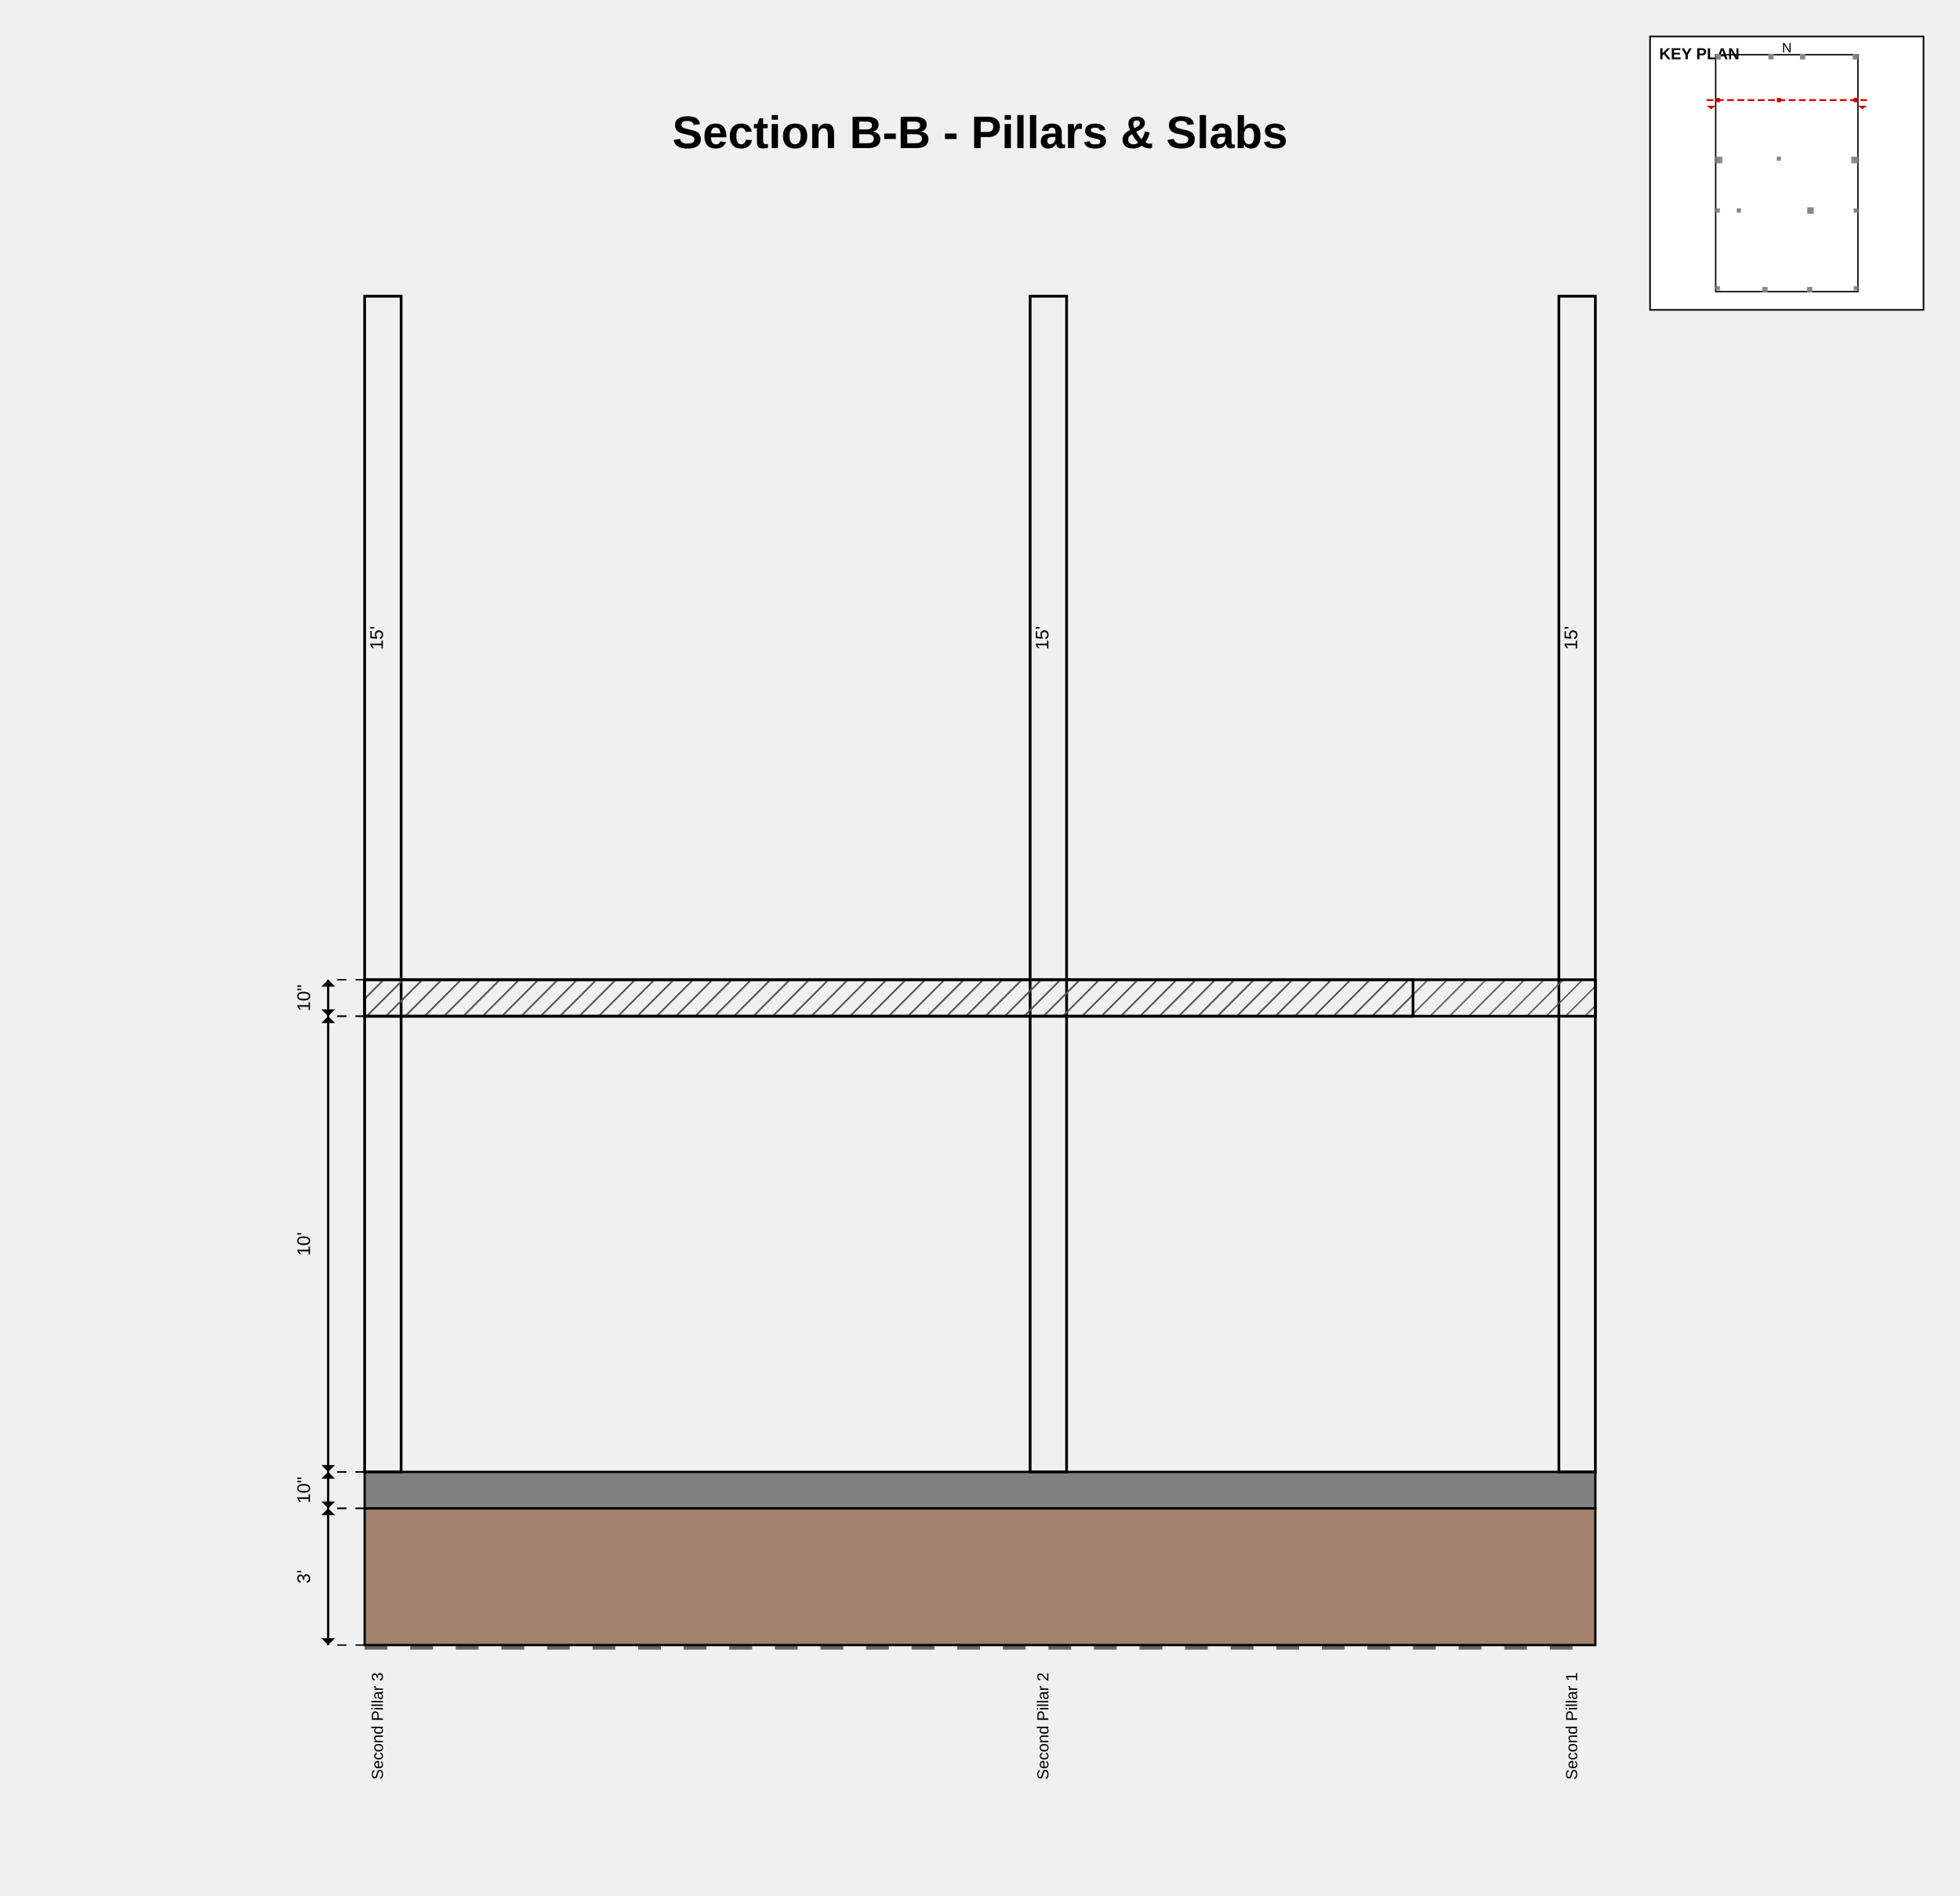
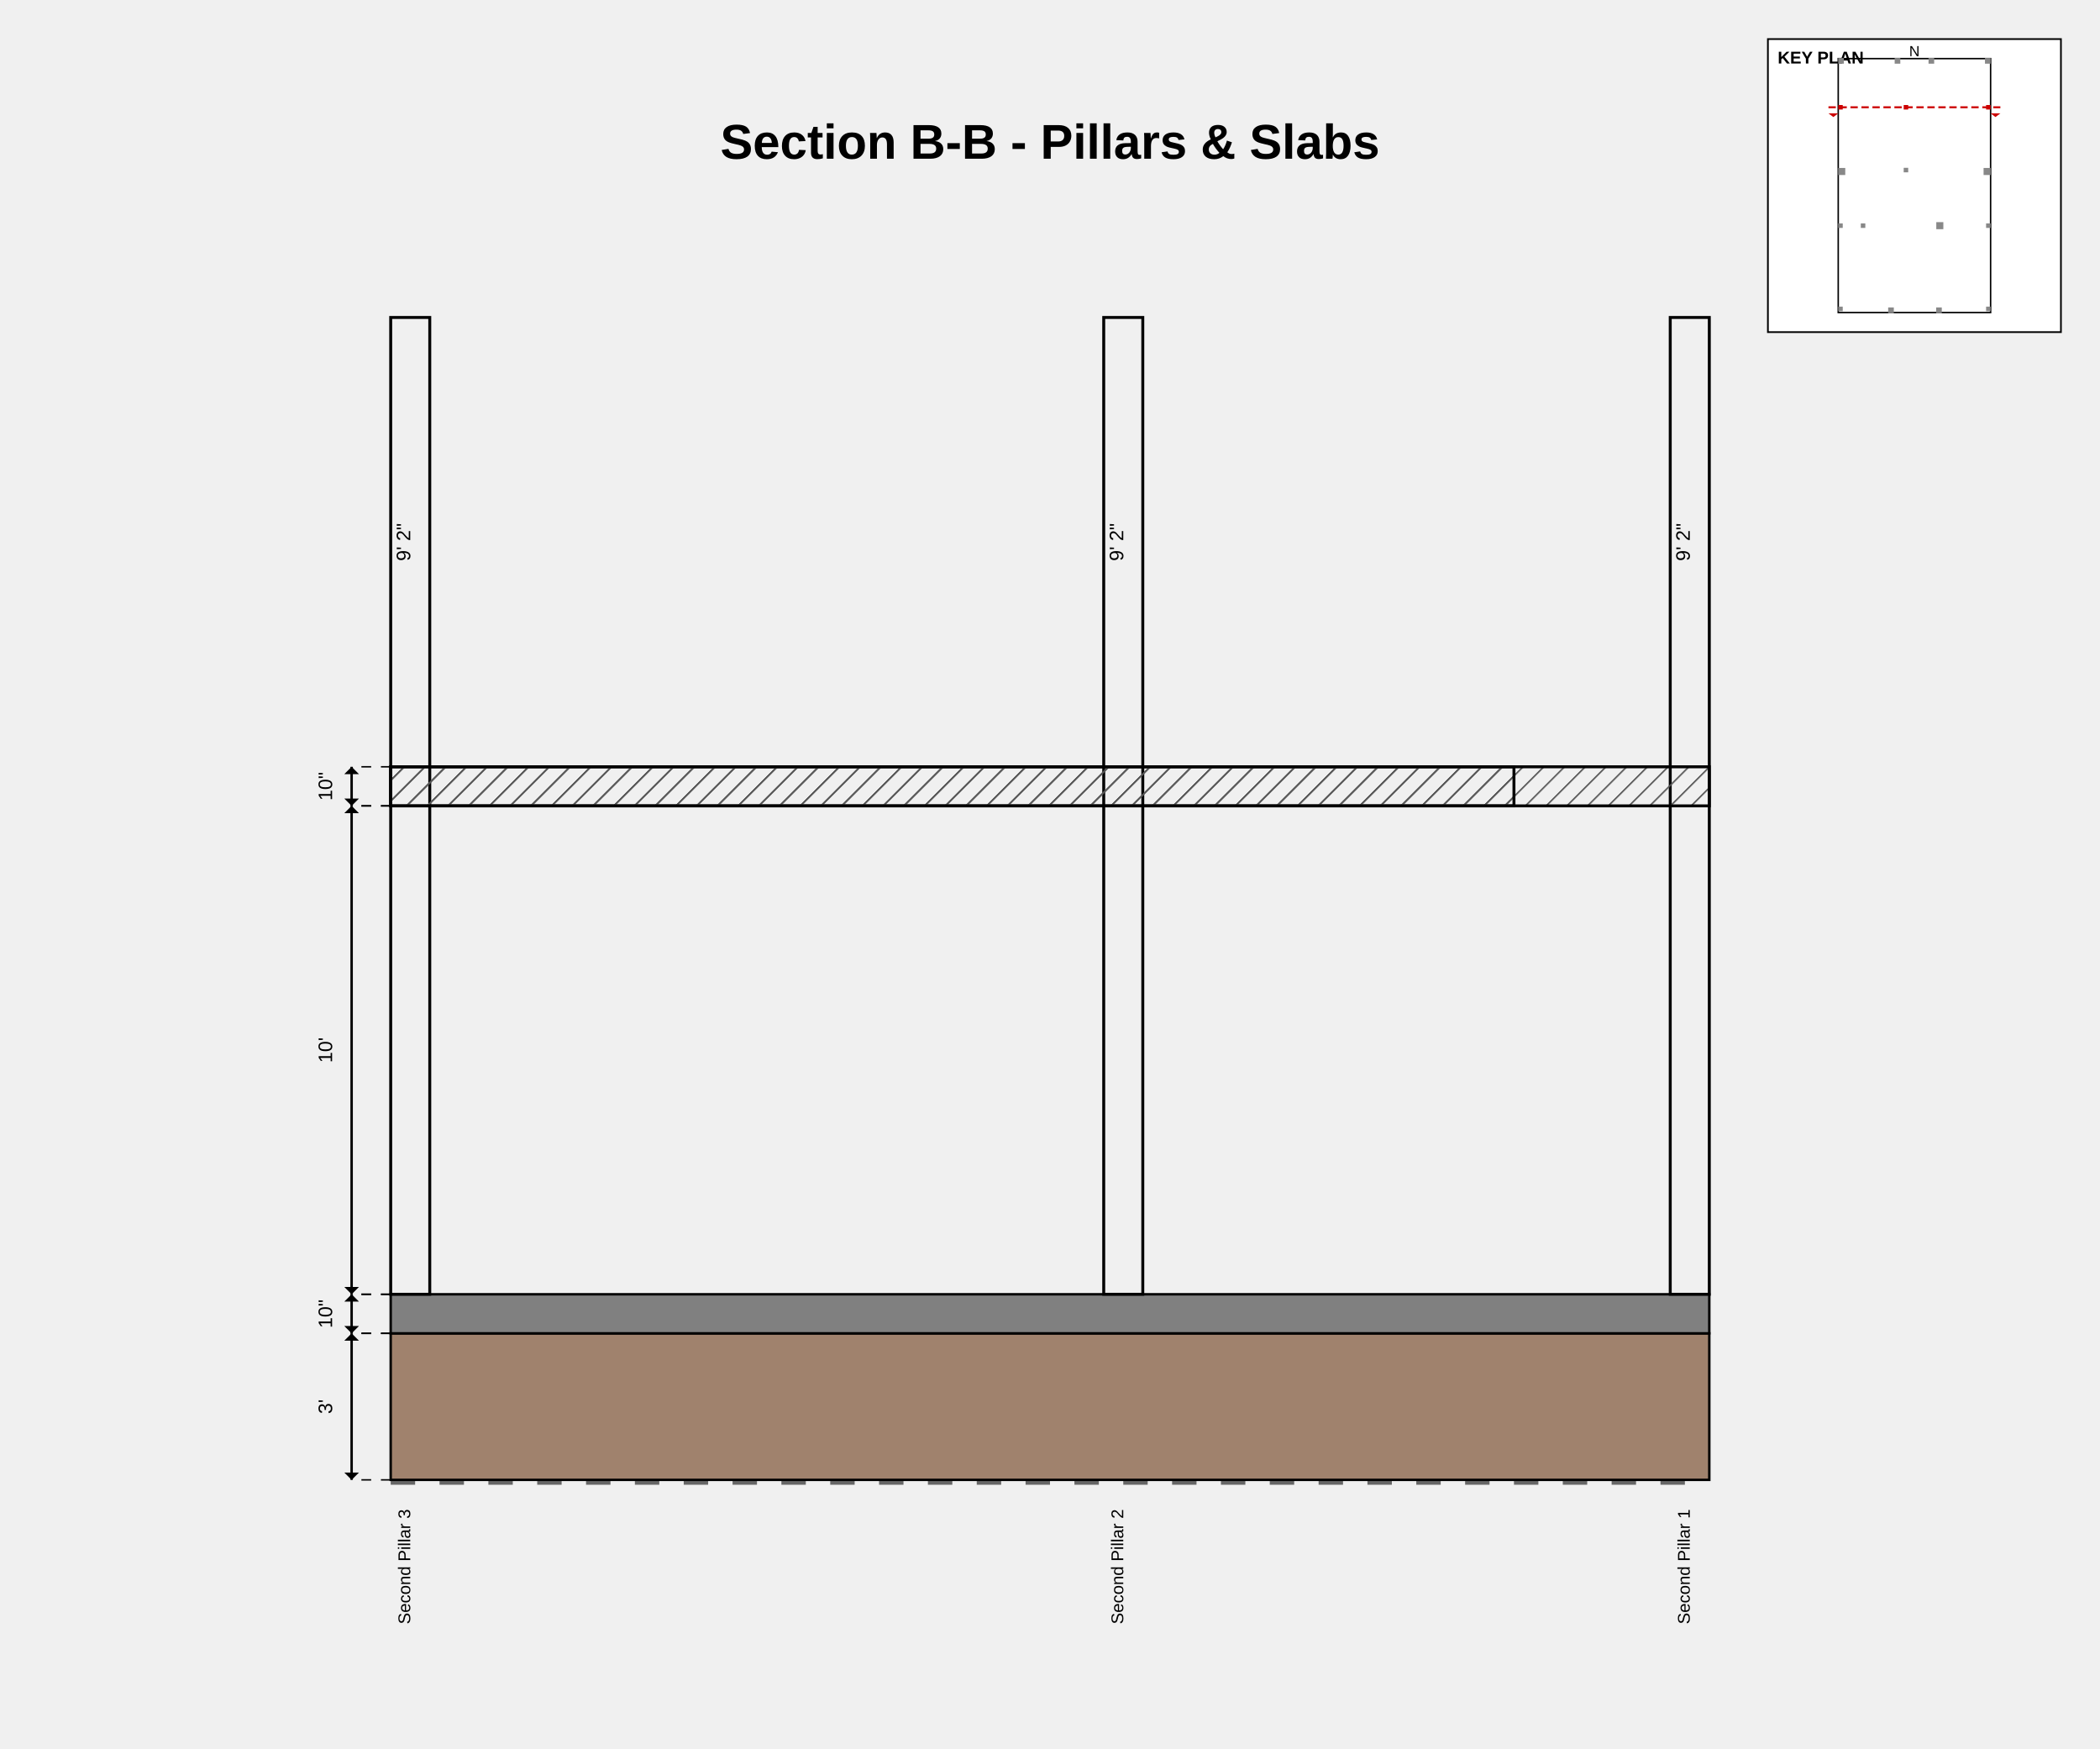
- <svg xmlns="http://www.w3.org/2000/svg" width="860.0" height="832.0" viewBox="0 0 860.0 832.0">
+ <svg xmlns="http://www.w3.org/2000/svg" width="860.0" height="716.0" viewBox="0 0 860.0 716.0">
  <defs>
    <style>text { font-family: Arial, sans-serif; }</style>
    <pattern id="slab_hatch" patternUnits="userSpaceOnUse" width="3" height="3" patternTransform="rotate(45)">
      <line x1="0" y1="0" x2="0" y2="3" stroke="#555" stroke-width="0.6" />
    </pattern>
  </defs>
  <text x="430.0" y="65" text-anchor="middle" font-size="20" font-weight="bold">Section B-B - Pillars &amp; Slabs</text>
  <g class="key-plan">
    <rect x="724.0" y="16" width="120" height="120" fill="#fff" stroke="#000" stroke-width="0.7" />
    <text x="728.0" y="26" font-size="7" font-weight="bold" fill="#000">KEY PLAN</text>
    <rect x="752.8" y="24.0" width="62.4" height="104.0" fill="none" stroke="#000" stroke-width="0.6" />
    <rect x="752.8" y="23.769" width="2.311" height="2.311" fill="#888" stroke="none" />
    <rect x="775.911" y="23.769" width="2.311" height="2.311" fill="#888" stroke="none" />
    <rect x="789.778" y="23.769" width="2.311" height="2.311" fill="#888" stroke="none" />
    <rect x="812.889" y="23.769" width="2.311" height="2.311" fill="#888" stroke="none" />
    <rect x="752.8" y="43.003" width="1.849" height="1.849" fill="#c00" stroke="none" />
    <rect x="779.609" y="43.003" width="1.849" height="1.849" fill="#c00" stroke="none" />
    <rect x="813.351" y="43.003" width="1.849" height="1.849" fill="#c00" stroke="none" />
    <rect x="752.788" y="68.778" width="2.889" height="2.889" fill="#888" stroke="none" />
    <rect x="779.609" y="68.72" width="1.849" height="1.849" fill="#888" stroke="none" />
    <rect x="812.323" y="68.778" width="2.889" height="2.889" fill="#888" stroke="none" />
    <rect x="752.8" y="91.484" width="1.849" height="1.849" fill="#888" stroke="none" />
    <rect x="762.044" y="91.484" width="1.849" height="1.849" fill="#888" stroke="none" />
    <rect x="792.956" y="90.964" width="2.889" height="2.889" fill="#888" stroke="none" />
    <rect x="813.351" y="91.484" width="1.849" height="1.849" fill="#888" stroke="none" />
    <rect x="752.8" y="125.573" width="1.849" height="1.849" fill="#888" stroke="none" />
    <rect x="773.253" y="125.92" width="2.311" height="2.311" fill="#888" stroke="none" />
    <rect x="792.898" y="125.92" width="2.311" height="2.311" fill="#888" stroke="none" />
    <rect x="813.351" y="125.573" width="1.849" height="1.849" fill="#888" stroke="none" />
    <line x1="748.8" y1="43.928" x2="819.2" y2="43.928" stroke="#c00" stroke-width="0.8" stroke-dasharray="3,1.5" />
    <polygon points="750.8,47.928 748.8,46.428 752.8,46.428" fill="#c00" />
    <polygon points="817.2,47.928 815.2,46.428 819.2,46.428" fill="#c00" />
    <text x="784.0" y="23.0" font-size="6" text-anchor="middle" fill="#000">N</text>
  </g>
  <g transform="translate(160, 90) scale(2.0)">
-     <line x1="0" y1="316" x2="270" y2="316" stroke="#666" stroke-width="2" stroke-dasharray="5,5" />
-     <rect x="0" y="286" width="270" height="30" fill="#A0826D" stroke="#000" stroke-width="0.5" />
-     <rect x="0" y="278" width="270" height="8" fill="#808080" stroke="#000" stroke-width="0.5" />
-     <rect x="262.0" y="20" width="8" height="258" fill="none" stroke="#000" stroke-width="0.6" />
-     <rect x="146.0" y="20" width="8" height="258" fill="none" stroke="#000" stroke-width="0.6" />
-     <rect x="0.0" y="20" width="8" height="258" fill="none" stroke="#000" stroke-width="0.6" />
-     <rect x="0" y="170.0" width="270" height="8" fill="url(#slab_hatch)" stroke="#000" stroke-width="0.6" />
-     <rect x="0" y="170.0" width="230" height="8" fill="url(#slab_hatch)" stroke="#000" stroke-width="0.6" />
-     <text x="266.0" y="95.0" text-anchor="middle" font-size="4.0" fill="#000" transform="rotate(-90 266.0 95.0)">15'</text>
-     <text x="150.0" y="95.0" text-anchor="middle" font-size="4.0" fill="#000" transform="rotate(-90 150.0 95.0)">15'</text>
-     <text x="4.0" y="95.0" text-anchor="middle" font-size="4.0" fill="#000" transform="rotate(-90 4.0 95.0)">15'</text>
-     <text x="266.0" y="322" text-anchor="end" font-size="3.5" fill="#000" transform="rotate(-90 266.0 322)">Second Pillar 1</text>
-     <text x="150.0" y="322" text-anchor="end" font-size="3.5" fill="#000" transform="rotate(-90 150.0 322)">Second Pillar 2</text>
-     <text x="4.0" y="322" text-anchor="end" font-size="3.5" fill="#000" transform="rotate(-90 4.0 322)">Second Pillar 3</text>
-     <line x1="0" y1="316" x2="-8" y2="316" stroke="#000" stroke-width="0.3" stroke-dasharray="2,2" />
-     <line x1="0" y1="286" x2="-8" y2="286" stroke="#000" stroke-width="0.3" stroke-dasharray="2,2" />
-     <line x1="-8" y1="316" x2="-8" y2="286" stroke="#000" stroke-width="0.5" />
-     <polygon points="-8,316 -9.5,314.5 -6.5,314.5" fill="#000" />
-     <polygon points="-8,286 -9.5,287.5 -6.5,287.5" fill="#000" />
-     <text x="-12" y="301.0" text-anchor="middle" font-size="4" fill="#000" transform="rotate(-90 -12 301.0)">3'</text>
-     <line x1="0" y1="286" x2="-8" y2="286" stroke="#000" stroke-width="0.3" stroke-dasharray="2,2" />
-     <line x1="0" y1="278" x2="-8" y2="278" stroke="#000" stroke-width="0.3" stroke-dasharray="2,2" />
-     <line x1="-8" y1="286" x2="-8" y2="278" stroke="#000" stroke-width="0.5" />
-     <polygon points="-8,286 -9.5,284.5 -6.5,284.5" fill="#000" />
-     <polygon points="-8,278 -9.5,279.5 -6.5,279.5" fill="#000" />
-     <text x="-12" y="282.0" text-anchor="middle" font-size="4" fill="#000" transform="rotate(-90 -12 282.0)">10"</text>
-     <line x1="0" y1="278" x2="-8" y2="278" stroke="#000" stroke-width="0.3" stroke-dasharray="2,2" />
-     <line x1="0" y1="178.0" x2="-8" y2="178.0" stroke="#000" stroke-width="0.3" stroke-dasharray="2,2" />
-     <line x1="-8" y1="278" x2="-8" y2="178.0" stroke="#000" stroke-width="0.5" />
-     <polygon points="-8,278 -9.5,276.5 -6.5,276.5" fill="#000" />
-     <polygon points="-8,178.0 -9.5,179.5 -6.5,179.5" fill="#000" />
-     <text x="-12" y="228.0" text-anchor="middle" font-size="4" fill="#000" transform="rotate(-90 -12 228.0)">10'</text>
-     <line x1="0" y1="178.0" x2="-8" y2="178.0" stroke="#000" stroke-width="0.3" stroke-dasharray="2,2" />
-     <line x1="0" y1="170.0" x2="-8" y2="170.0" stroke="#000" stroke-width="0.3" stroke-dasharray="2,2" />
-     <line x1="-8" y1="178.0" x2="-8" y2="170.0" stroke="#000" stroke-width="0.5" />
-     <polygon points="-8,178.0 -9.5,176.5 -6.5,176.5" fill="#000" />
-     <polygon points="-8,170.0 -9.5,171.5 -6.5,171.5" fill="#000" />
-     <text x="-12" y="174.0" text-anchor="middle" font-size="4" fill="#000" transform="rotate(-90 -12 174.0)">10"</text>
+     <line x1="0" y1="258" x2="270" y2="258" stroke="#666" stroke-width="2" stroke-dasharray="5,5" />
+     <rect x="0" y="228" width="270" height="30" fill="#A0826D" stroke="#000" stroke-width="0.5" />
+     <rect x="0" y="220" width="270" height="8" fill="#808080" stroke="#000" stroke-width="0.5" />
+     <rect x="262.0" y="20" width="8" height="200" fill="none" stroke="#000" stroke-width="0.6" />
+     <rect x="146.0" y="20" width="8" height="200" fill="none" stroke="#000" stroke-width="0.6" />
+     <rect x="0.0" y="20" width="8" height="200" fill="none" stroke="#000" stroke-width="0.6" />
+     <rect x="0" y="112.0" width="270" height="8" fill="url(#slab_hatch)" stroke="#000" stroke-width="0.6" />
+     <rect x="0" y="112.0" width="230" height="8" fill="url(#slab_hatch)" stroke="#000" stroke-width="0.6" />
+     <text x="266.0" y="66.0" text-anchor="middle" font-size="4.0" fill="#000" transform="rotate(-90 266.0 66.0)">9' 2"</text>
+     <text x="150.0" y="66.0" text-anchor="middle" font-size="4.0" fill="#000" transform="rotate(-90 150.0 66.0)">9' 2"</text>
+     <text x="4.0" y="66.0" text-anchor="middle" font-size="4.0" fill="#000" transform="rotate(-90 4.0 66.0)">9' 2"</text>
+     <text x="266.0" y="264" text-anchor="end" font-size="3.5" fill="#000" transform="rotate(-90 266.0 264)">Second Pillar 1</text>
+     <text x="150.0" y="264" text-anchor="end" font-size="3.5" fill="#000" transform="rotate(-90 150.0 264)">Second Pillar 2</text>
+     <text x="4.0" y="264" text-anchor="end" font-size="3.5" fill="#000" transform="rotate(-90 4.0 264)">Second Pillar 3</text>
+     <line x1="0" y1="258" x2="-8" y2="258" stroke="#000" stroke-width="0.3" stroke-dasharray="2,2" />
+     <line x1="0" y1="228" x2="-8" y2="228" stroke="#000" stroke-width="0.3" stroke-dasharray="2,2" />
+     <line x1="-8" y1="258" x2="-8" y2="228" stroke="#000" stroke-width="0.5" />
+     <polygon points="-8,258 -9.5,256.5 -6.5,256.5" fill="#000" />
+     <polygon points="-8,228 -9.5,229.5 -6.5,229.5" fill="#000" />
+     <text x="-12" y="243.0" text-anchor="middle" font-size="4" fill="#000" transform="rotate(-90 -12 243.0)">3'</text>
+     <line x1="0" y1="228" x2="-8" y2="228" stroke="#000" stroke-width="0.3" stroke-dasharray="2,2" />
+     <line x1="0" y1="220" x2="-8" y2="220" stroke="#000" stroke-width="0.3" stroke-dasharray="2,2" />
+     <line x1="-8" y1="228" x2="-8" y2="220" stroke="#000" stroke-width="0.5" />
+     <polygon points="-8,228 -9.5,226.5 -6.5,226.5" fill="#000" />
+     <polygon points="-8,220 -9.5,221.5 -6.5,221.5" fill="#000" />
+     <text x="-12" y="224.0" text-anchor="middle" font-size="4" fill="#000" transform="rotate(-90 -12 224.0)">10"</text>
+     <line x1="0" y1="220" x2="-8" y2="220" stroke="#000" stroke-width="0.3" stroke-dasharray="2,2" />
+     <line x1="0" y1="120.0" x2="-8" y2="120.0" stroke="#000" stroke-width="0.3" stroke-dasharray="2,2" />
+     <line x1="-8" y1="220" x2="-8" y2="120.0" stroke="#000" stroke-width="0.5" />
+     <polygon points="-8,220 -9.5,218.5 -6.5,218.5" fill="#000" />
+     <polygon points="-8,120.0 -9.5,121.5 -6.5,121.5" fill="#000" />
+     <text x="-12" y="170.0" text-anchor="middle" font-size="4" fill="#000" transform="rotate(-90 -12 170.0)">10'</text>
+     <line x1="0" y1="120.0" x2="-8" y2="120.0" stroke="#000" stroke-width="0.3" stroke-dasharray="2,2" />
+     <line x1="0" y1="112.0" x2="-8" y2="112.0" stroke="#000" stroke-width="0.3" stroke-dasharray="2,2" />
+     <line x1="-8" y1="120.0" x2="-8" y2="112.0" stroke="#000" stroke-width="0.5" />
+     <polygon points="-8,120.0 -9.5,118.5 -6.5,118.5" fill="#000" />
+     <polygon points="-8,112.0 -9.5,113.5 -6.5,113.5" fill="#000" />
+     <text x="-12" y="116.0" text-anchor="middle" font-size="4" fill="#000" transform="rotate(-90 -12 116.0)">10"</text>
  </g>
</svg>
